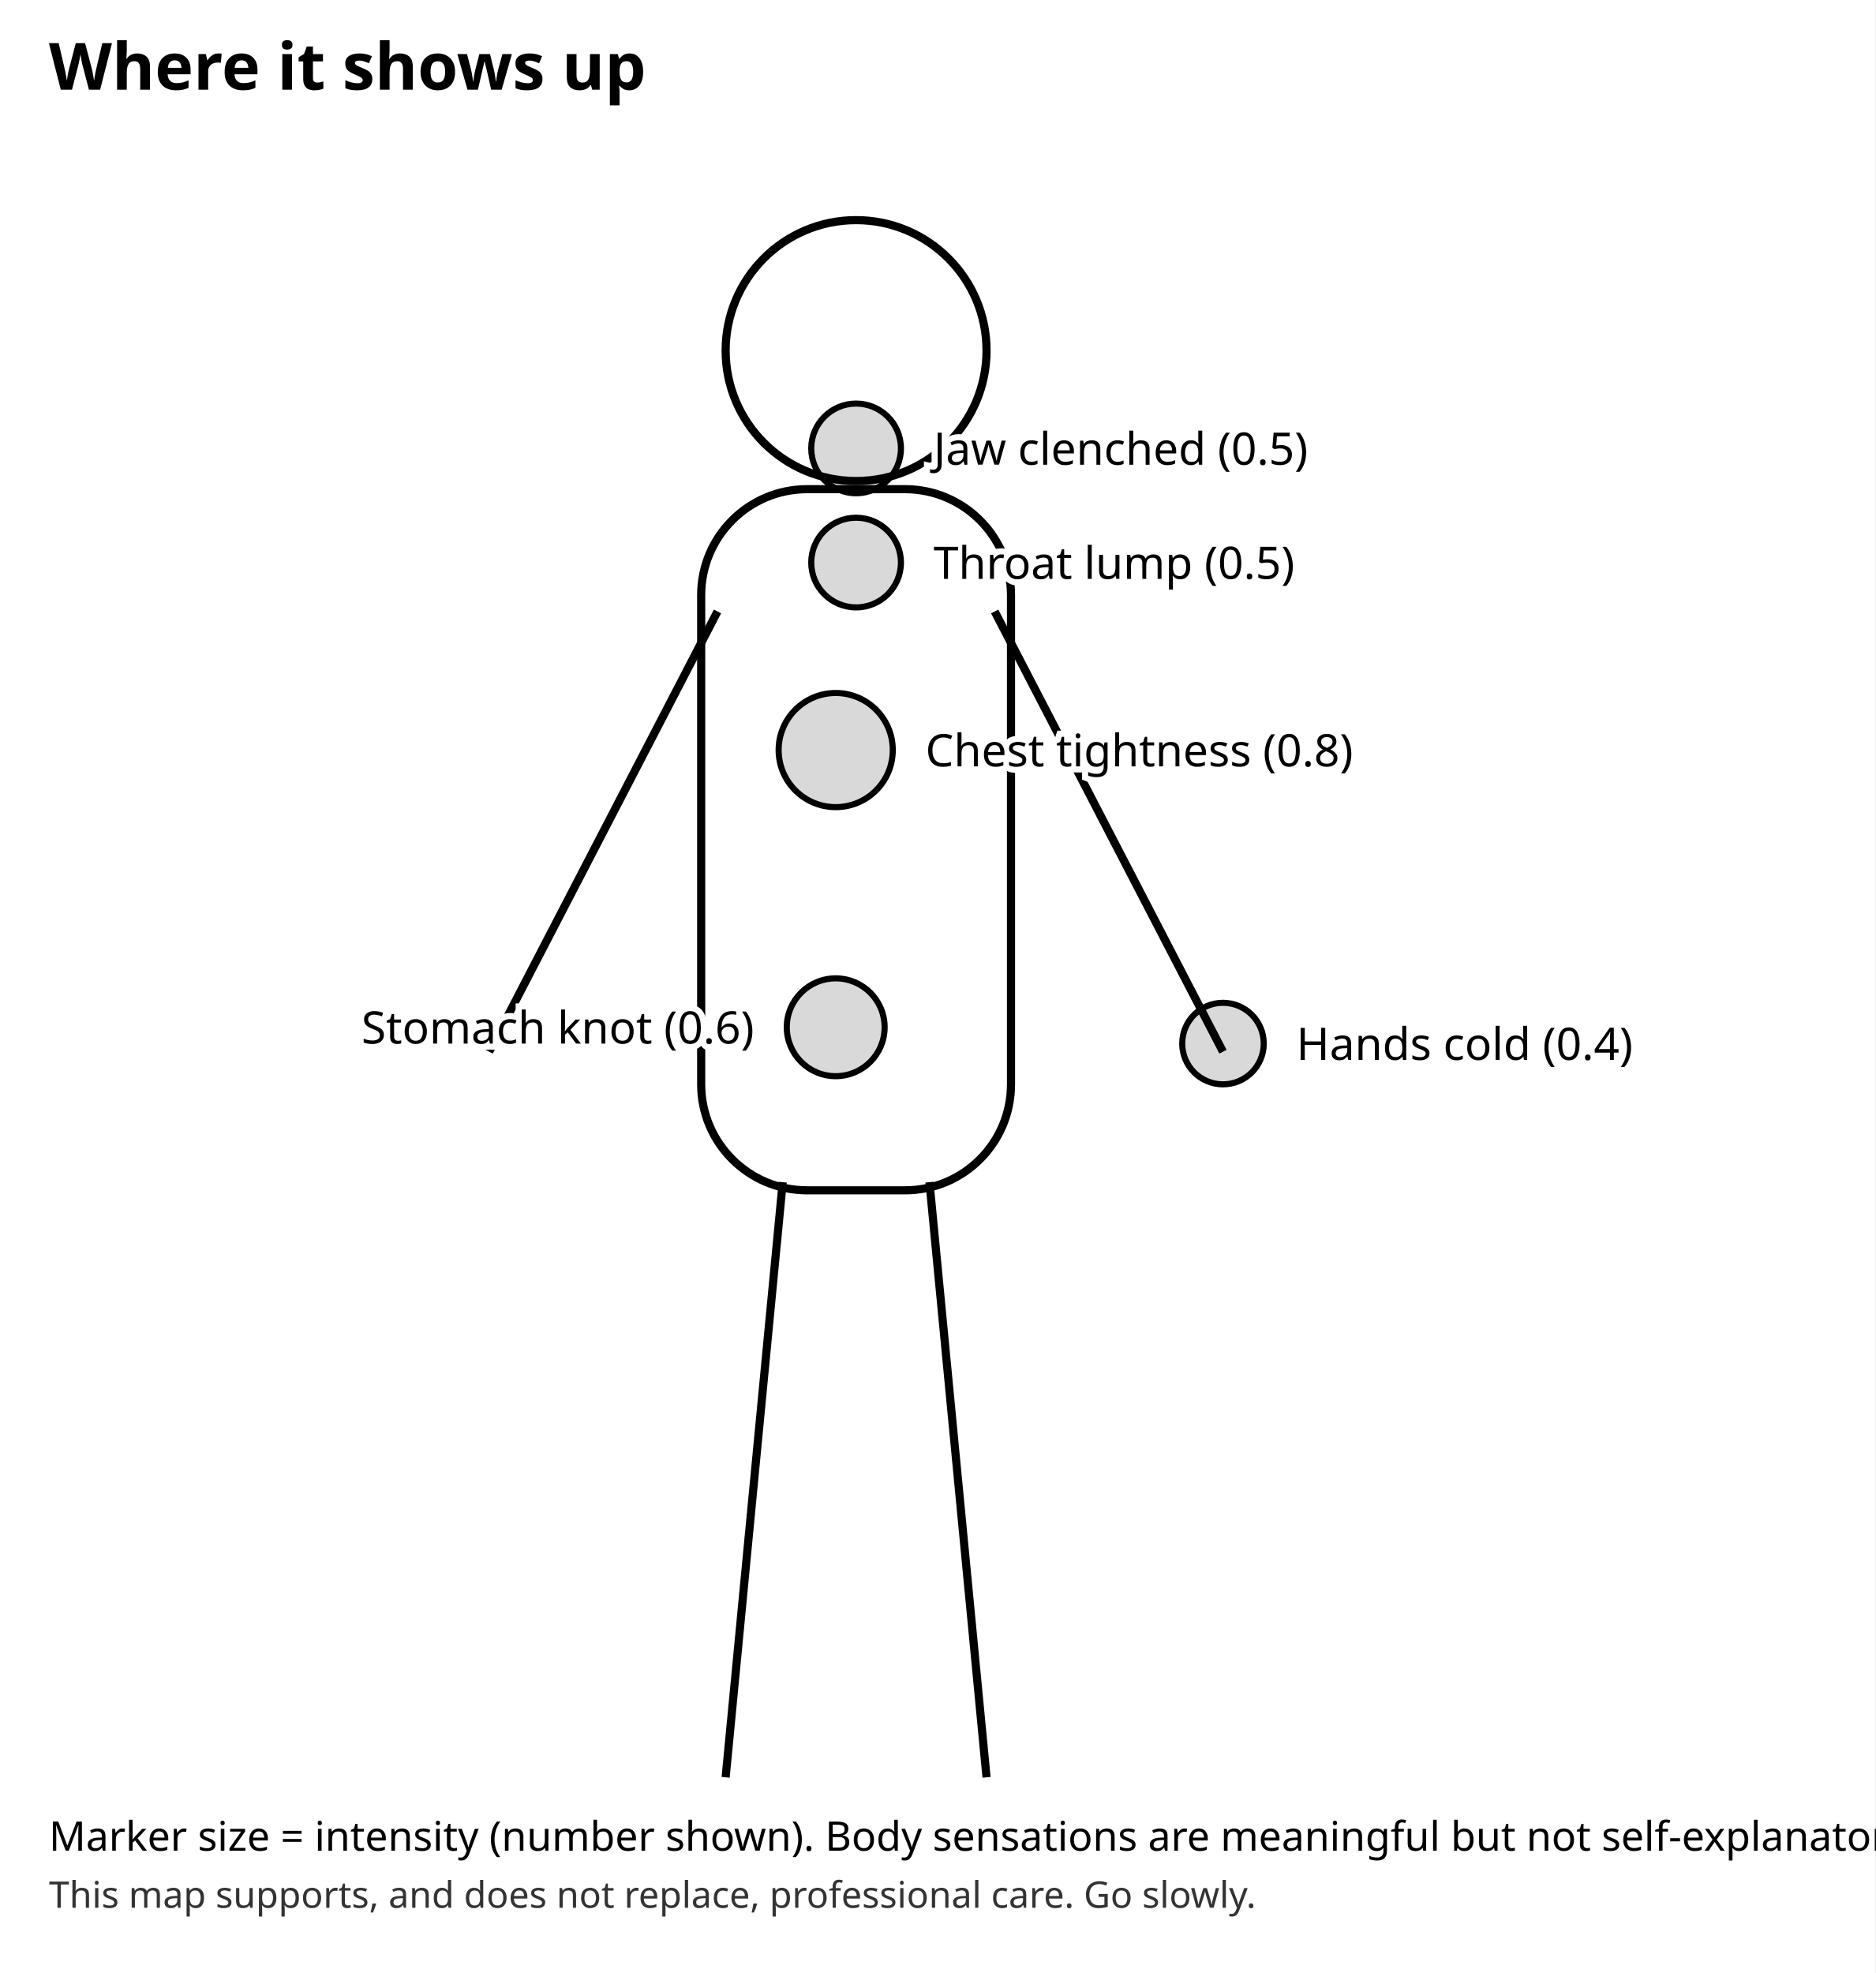
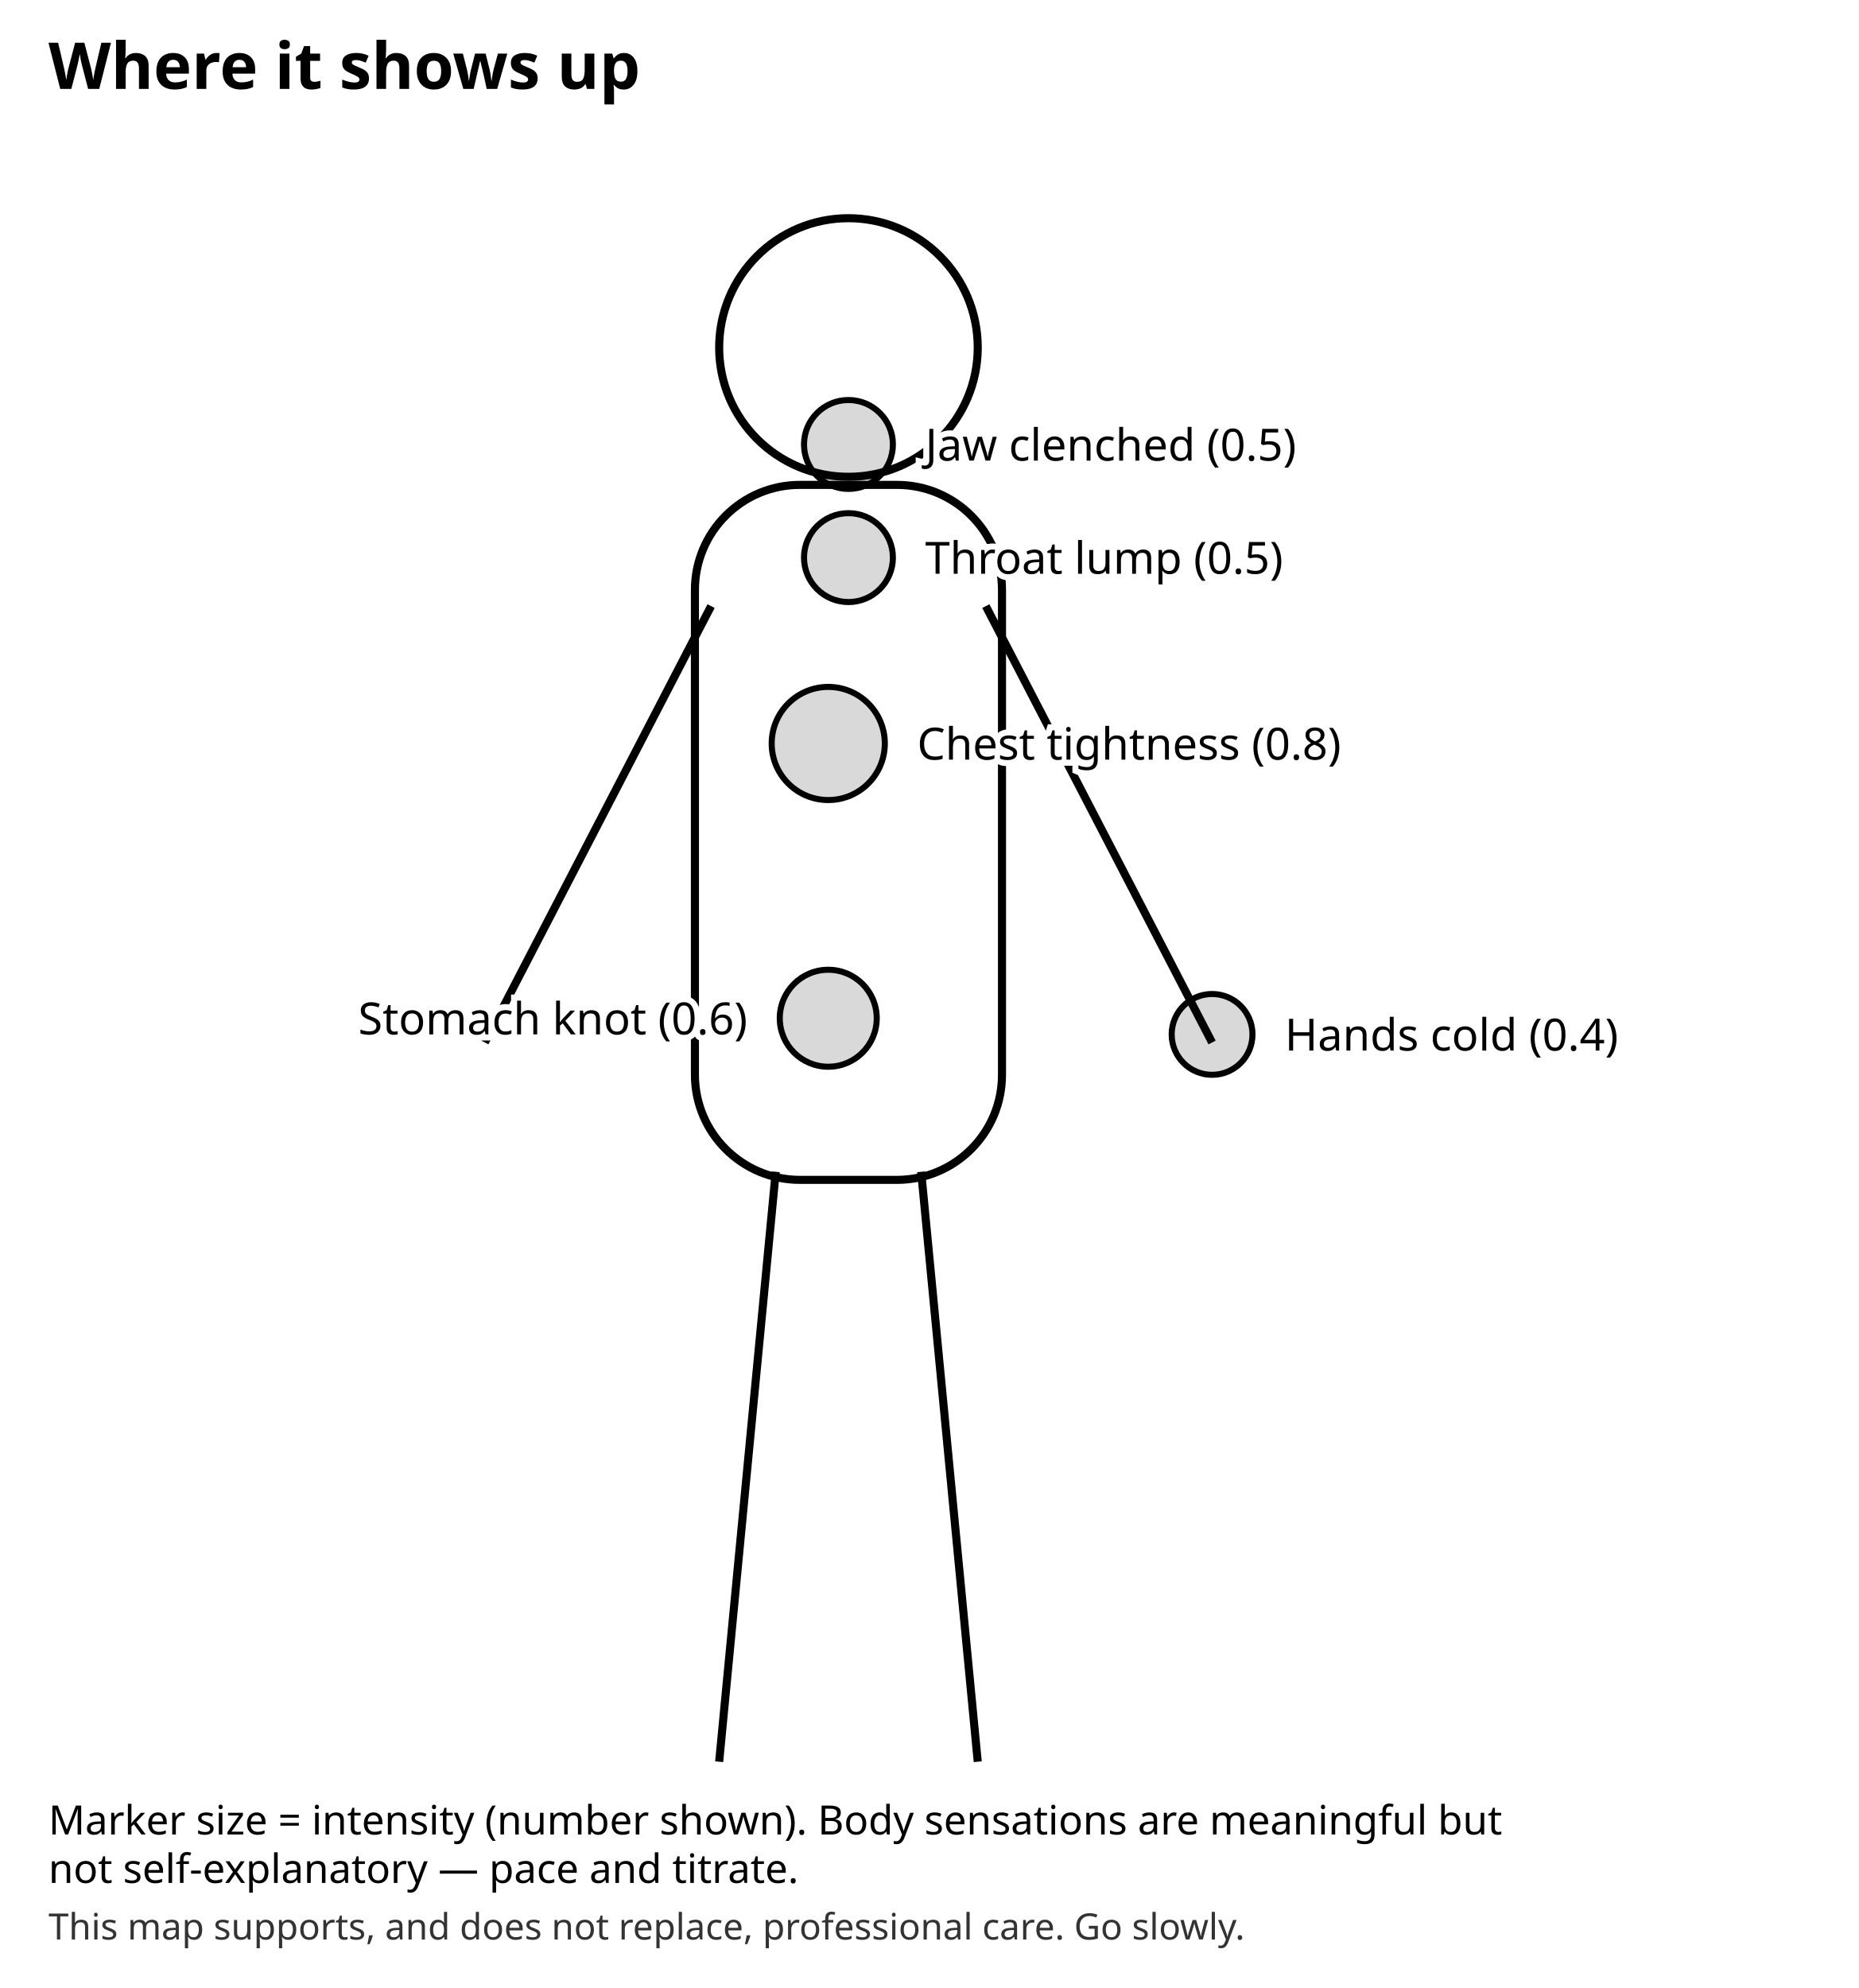
- <svg xmlns="http://www.w3.org/2000/svg" viewBox="0 0 460 484" role="img" aria-label="Body map: Where it shows up. Sensations: Jaw clenched (intensity 0.5), Throat lump (intensity 0.5), Chest tightness (intensity 0.8), Stomach knot (intensity 0.6), Hands cold (intensity 0.4). Pace and titrate.">
-   <rect x="0" y="0" width="460" height="484" fill="#fff" />
+ <svg xmlns="http://www.w3.org/2000/svg" viewBox="0 0 460 492" role="img" aria-label="Body map: Where it shows up. Sensations: Jaw clenched (intensity 0.5), Throat lump (intensity 0.5), Chest tightness (intensity 0.8), Stomach knot (intensity 0.6), Hands cold (intensity 0.4). Pace and titrate.">
+   <rect x="0" y="0" width="460" height="492" fill="#fff" />
  <text x="12" y="22" font-family="sans-serif" font-size="16" font-weight="700">Where it shows up</text>
  <circle cx="210" cy="86" r="32" fill="#fff" stroke="#000" stroke-width="2" />
  <rect x="172" y="120" width="76" height="172" rx="26" ry="26" fill="#fff" stroke="#000" stroke-width="2" />
  <line x1="176" y1="150" x2="120" y2="258" stroke="#000" stroke-width="2" />
  <line x1="244" y1="150" x2="300" y2="258" stroke="#000" stroke-width="2" />
  <line x1="192" y1="290" x2="178" y2="436" stroke="#000" stroke-width="2" />
  <line x1="228" y1="290" x2="242" y2="436" stroke="#000" stroke-width="2" />
  <circle data-el="node:jaw" cx="210" cy="110" r="11" fill="#000" fill-opacity="0.15" stroke="#000" stroke-width="1.5" />
  <text x="229" y="114" font-family="sans-serif" font-size="11" text-anchor="start" stroke="#fff" stroke-width="3" paint-order="stroke" data-el="nodelabel:jaw">Jaw clenched (0.5)</text>
  <circle data-el="node:throat" cx="210" cy="138" r="11" fill="#000" fill-opacity="0.15" stroke="#000" stroke-width="1.5" />
  <text x="229" y="142" font-family="sans-serif" font-size="11" text-anchor="start" stroke="#fff" stroke-width="3" paint-order="stroke" data-el="nodelabel:throat">Throat lump (0.5)</text>
  <circle data-el="node:chest" cx="205" cy="184" r="14" fill="#000" fill-opacity="0.15" stroke="#000" stroke-width="1.5" />
  <text x="227" y="188" font-family="sans-serif" font-size="11" text-anchor="start" stroke="#fff" stroke-width="3" paint-order="stroke" data-el="nodelabel:chest">Chest tightness (0.8)</text>
  <circle data-el="node:stomach" cx="205" cy="252" r="12" fill="#000" fill-opacity="0.15" stroke="#000" stroke-width="1.5" />
  <text x="185" y="256" font-family="sans-serif" font-size="11" text-anchor="end" stroke="#fff" stroke-width="3" paint-order="stroke" data-el="nodelabel:stomach">Stomach knot (0.6)</text>
  <circle data-el="node:hands" cx="300" cy="256" r="10" fill="#000" fill-opacity="0.15" stroke="#000" stroke-width="1.5" />
  <text x="318" y="260" font-family="sans-serif" font-size="11" text-anchor="start" stroke="#fff" stroke-width="3" paint-order="stroke" data-el="nodelabel:hands">Hands cold (0.4)</text>
-   <text x="12" y="454" font-family="sans-serif" font-size="10">Marker size = intensity (number shown). Body sensations are meaningful but not self-explanatory — pace and titrate.</text>
-   <text x="12" y="468" font-family="sans-serif" font-size="9" fill="#333">This map supports, and does not replace, professional care. Go slowly.</text>
+   <text x="12" y="454" font-family="sans-serif" font-size="10">Marker size = intensity (number shown). Body sensations are meaningful but</text>
+   <text x="12" y="466" font-family="sans-serif" font-size="10">not self-explanatory — pace and titrate.</text>
+   <text x="12" y="480" font-family="sans-serif" font-size="9" fill="#333">This map supports, and does not replace, professional care. Go slowly.</text>
</svg>
